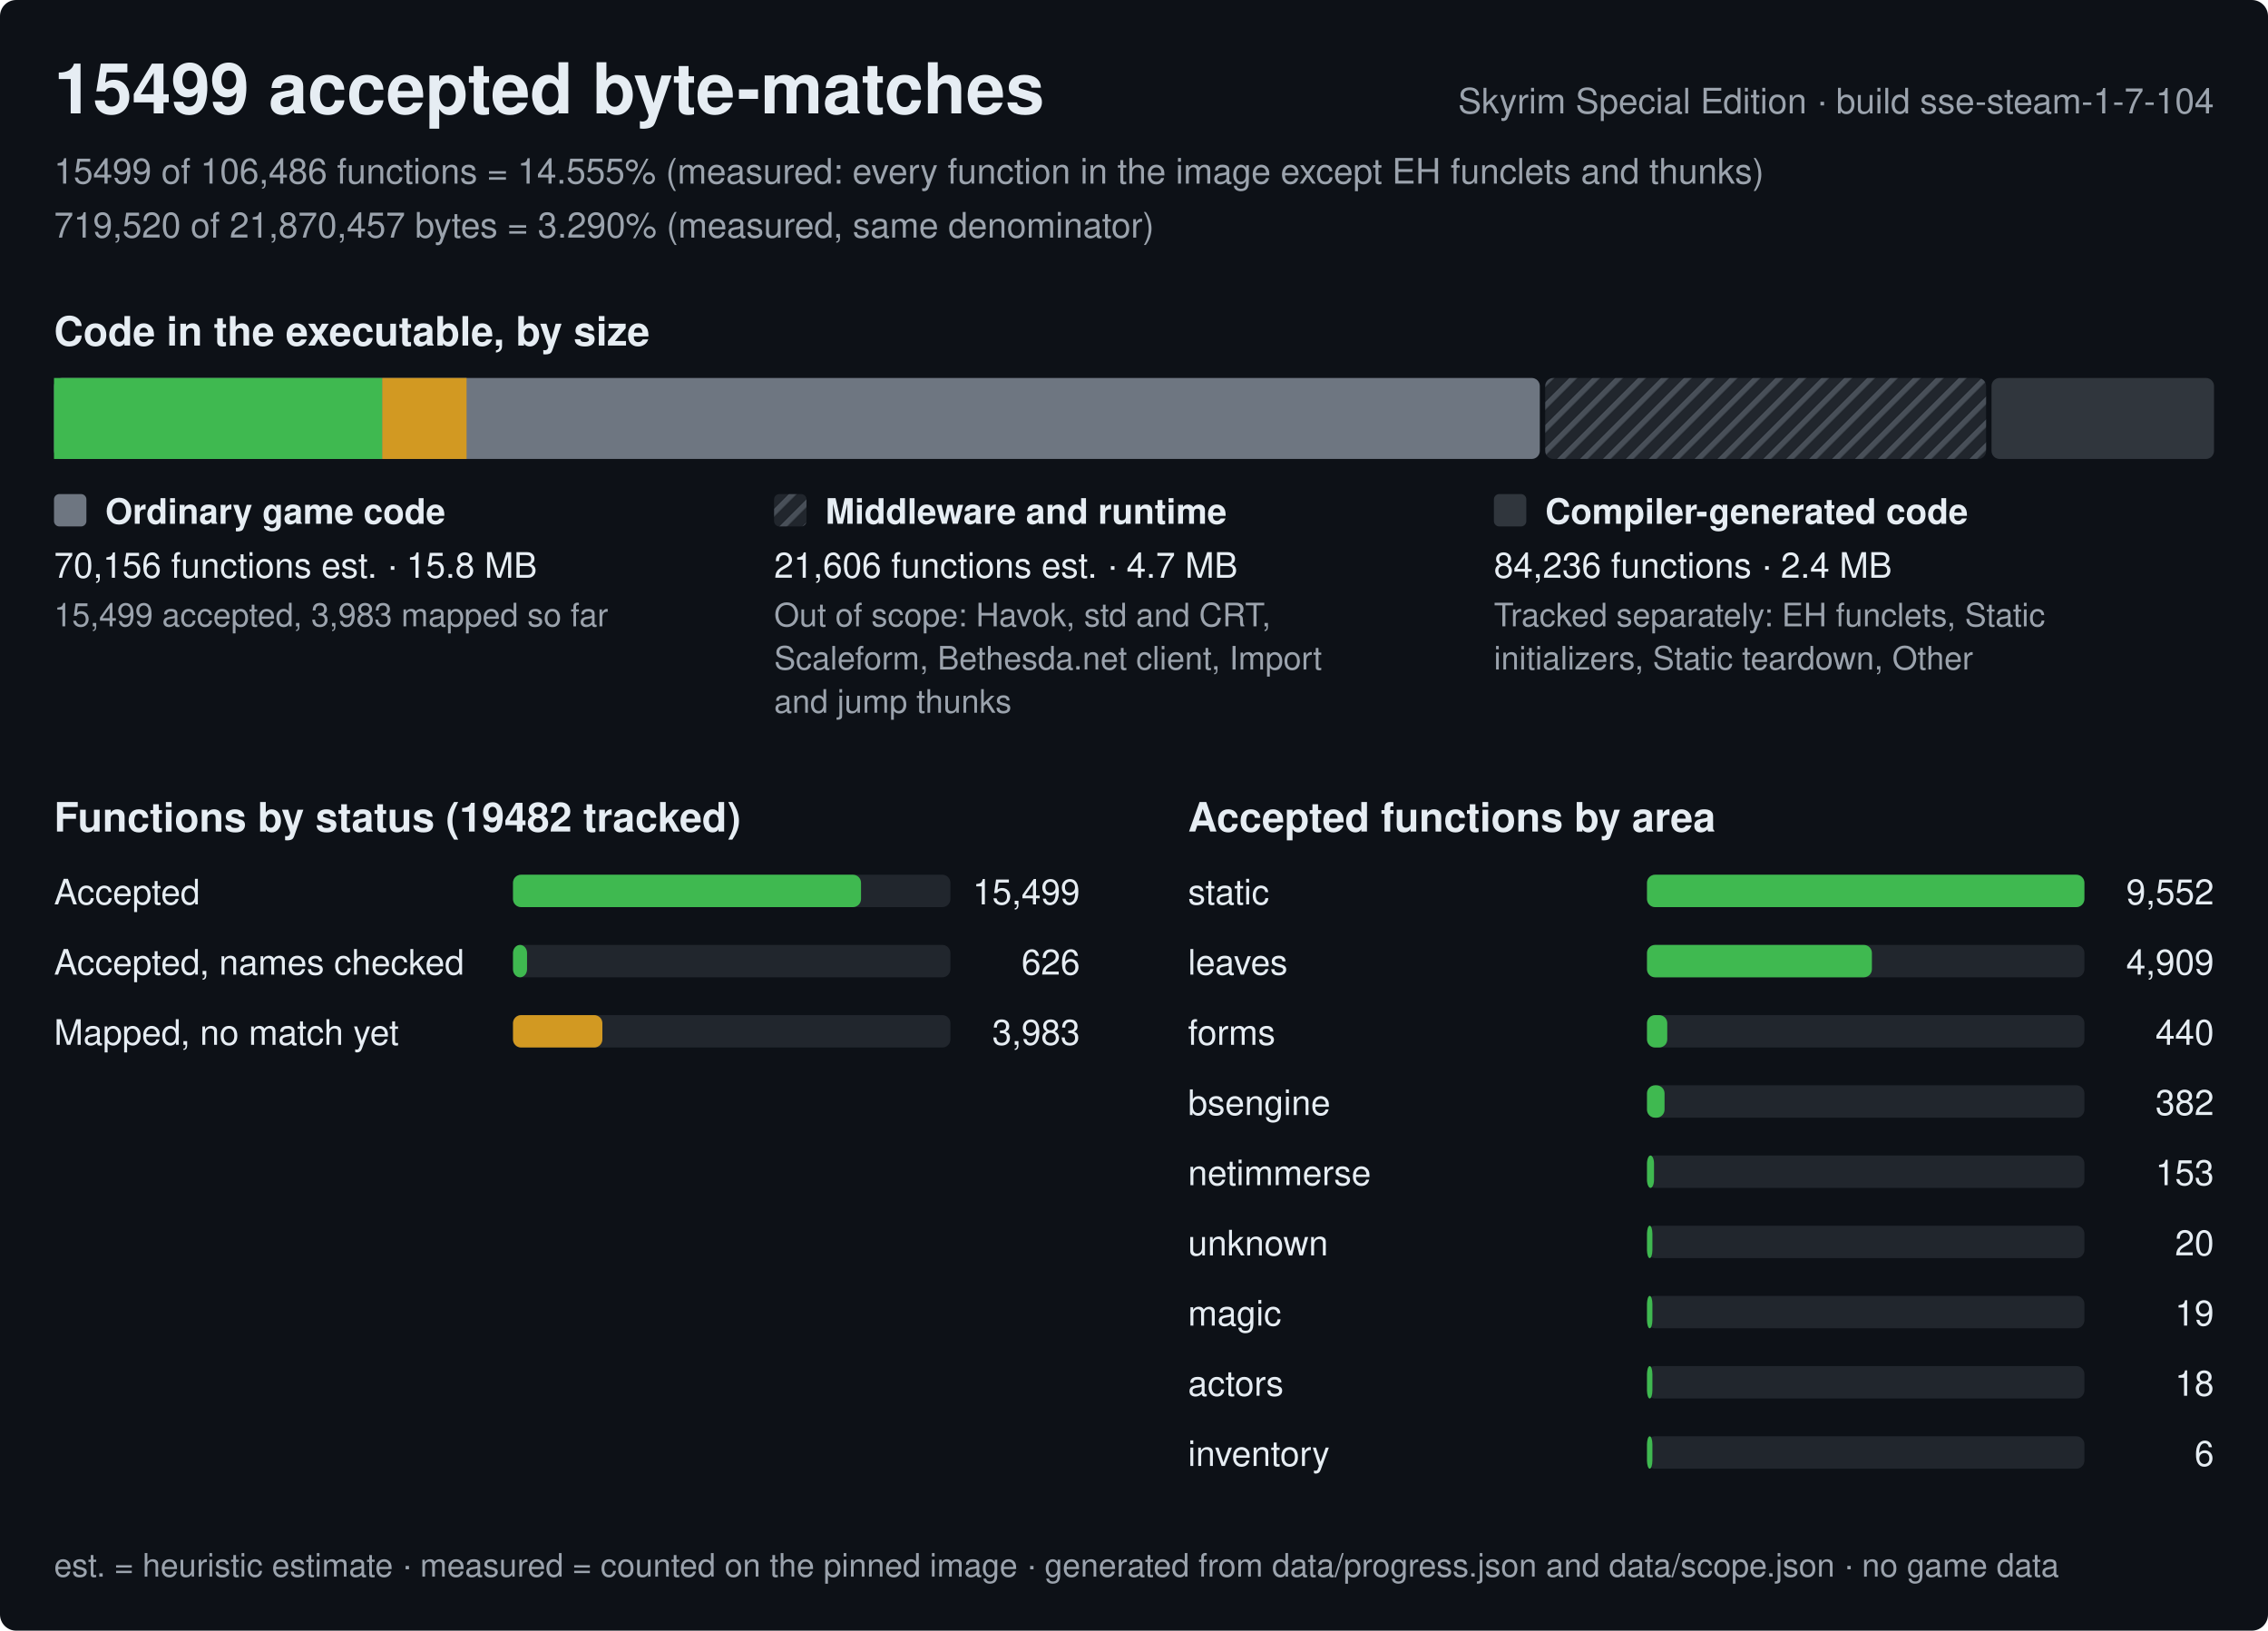
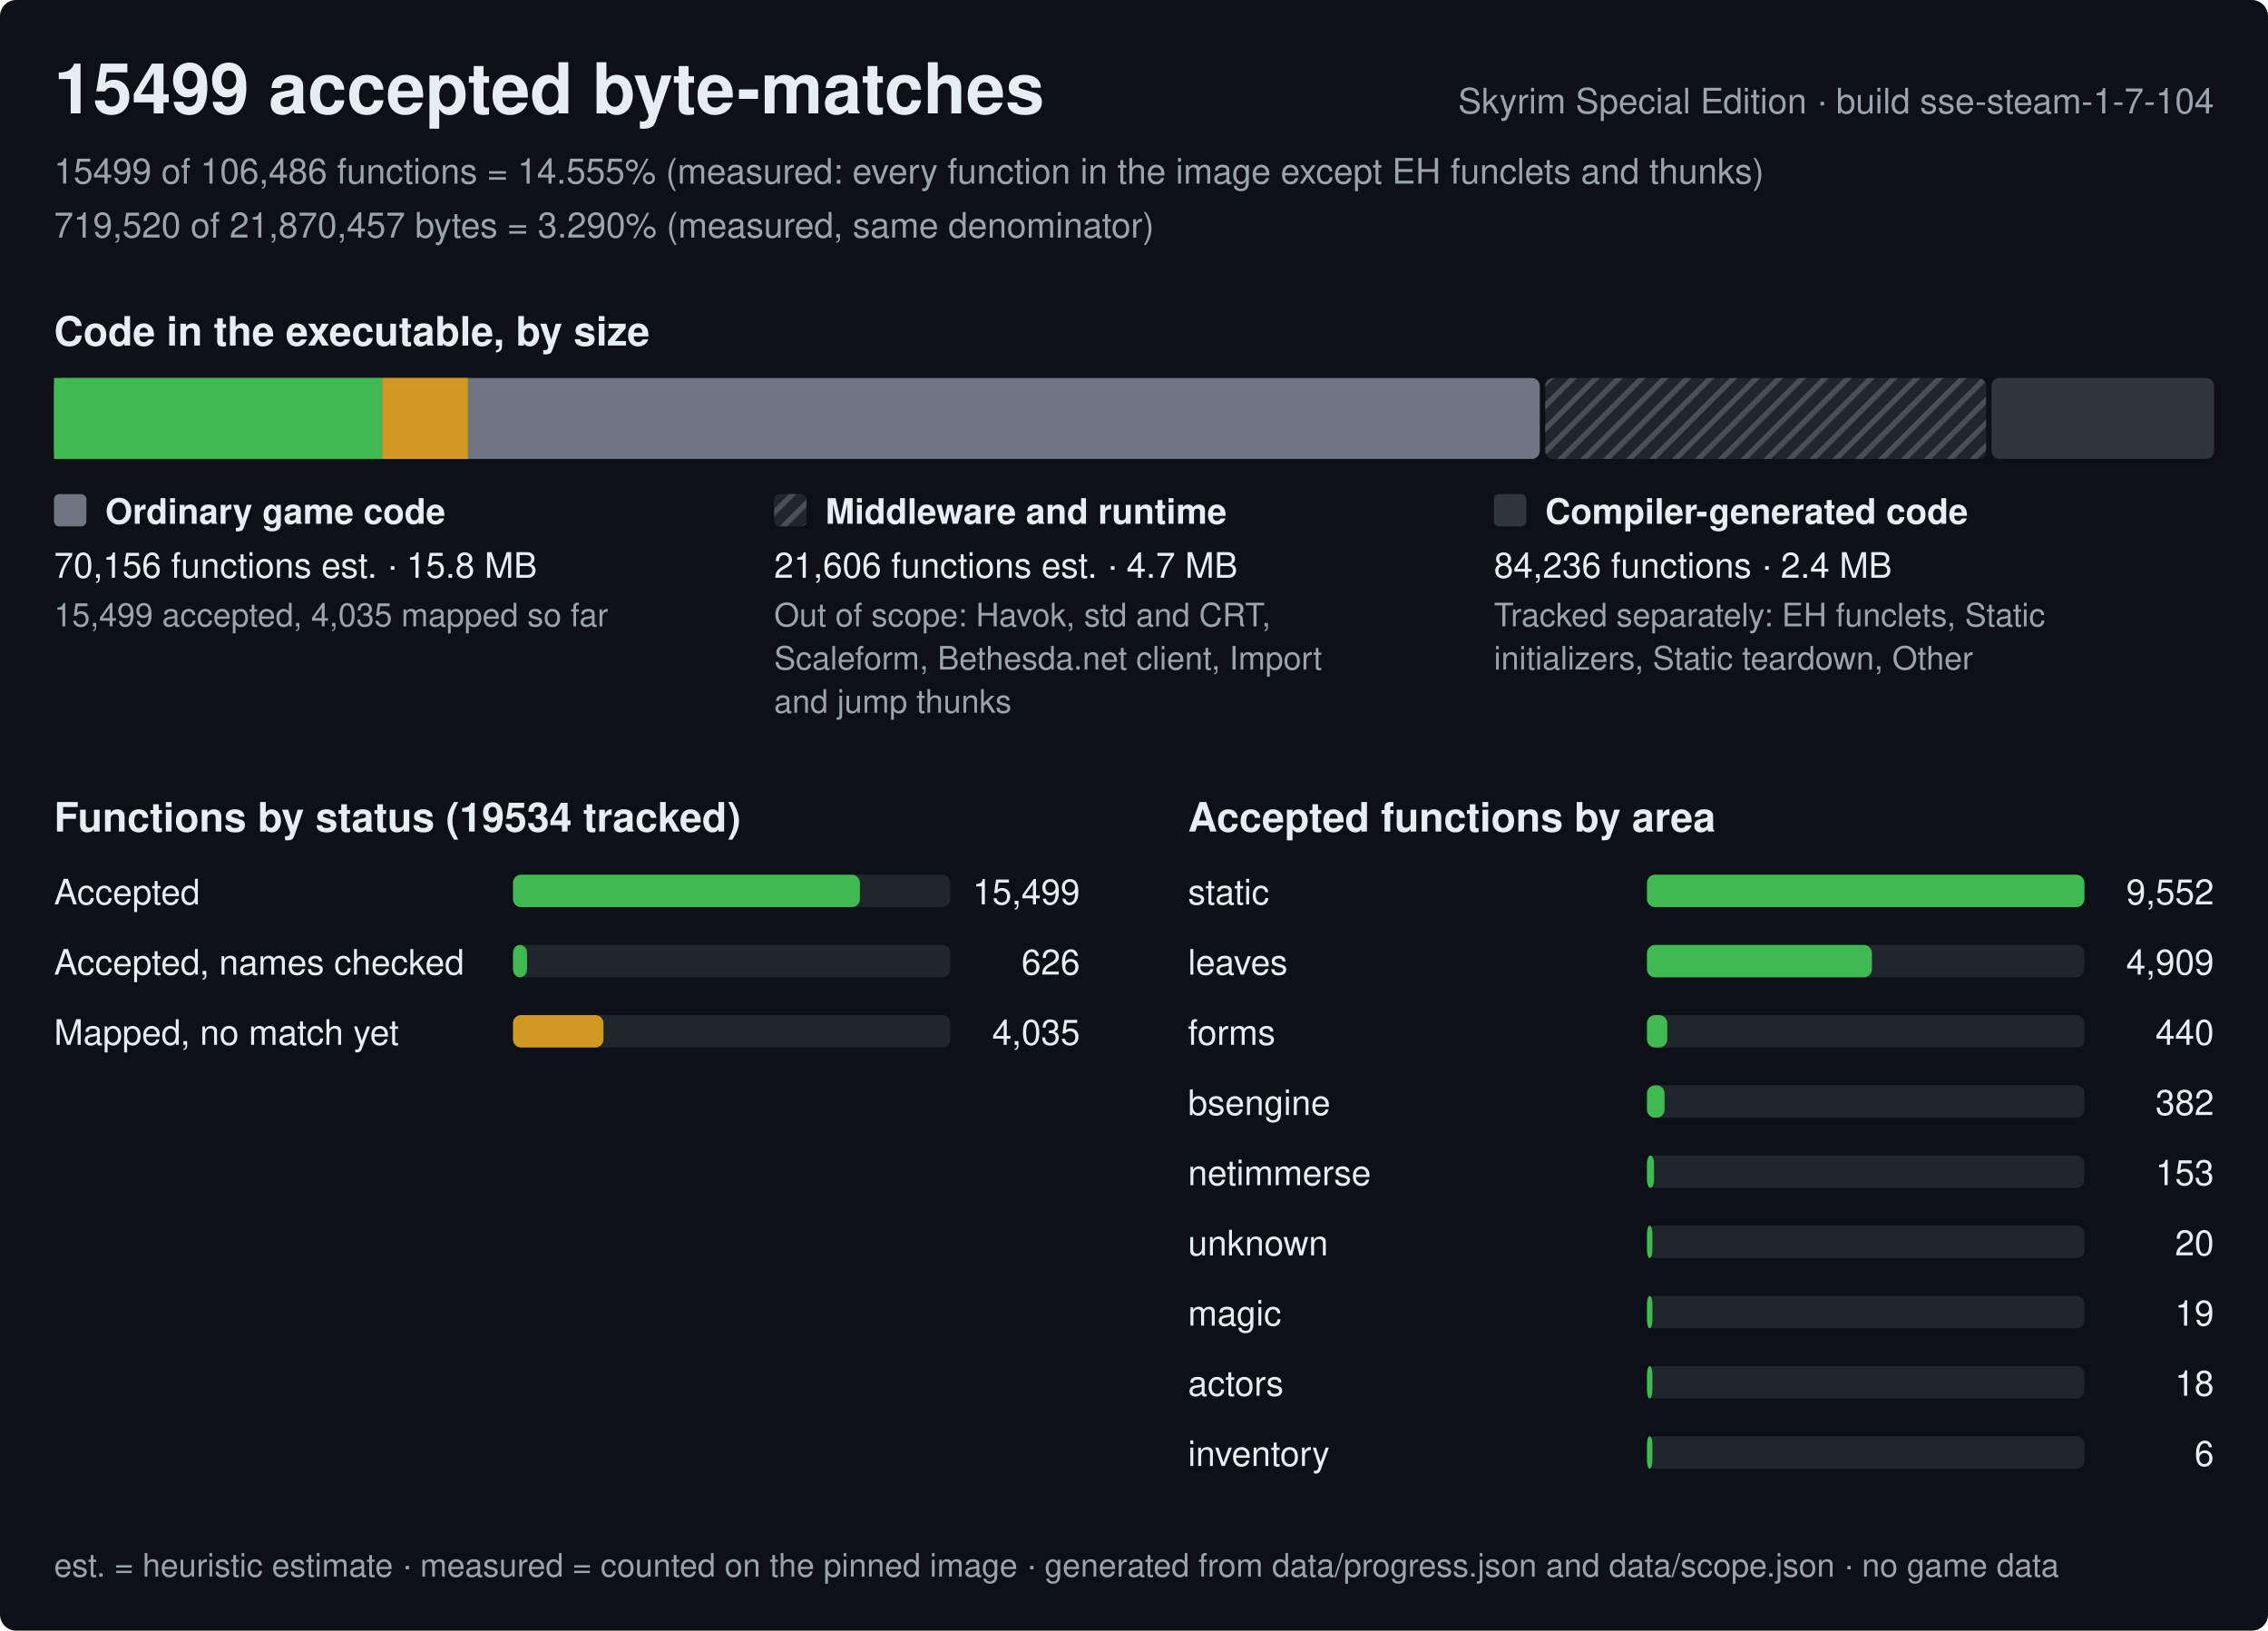
<svg xmlns="http://www.w3.org/2000/svg" width="840" height="604" viewBox="0 0 840 604" role="img" aria-label="Progress of the Skyrim Special Edition byte-matching reconstruction, build sse-steam-1-7-104">
  <style>text{font-family:-apple-system,BlinkMacSystemFont,'Segoe UI',Helvetica,Arial,sans-serif;fill:#e6edf3;white-space:pre}.h{font-size:26px;font-weight:600}.st{font-size:15px;font-weight:600}.lb{font-size:13px;font-weight:600}.bl{font-size:12px;font-weight:600;stroke:#0d1117;stroke-width:3px;paint-order:stroke;stroke-linejoin:round}.rl{font-size:13px}.fn{font-size:12px;fill:#9ba3ad}.mu{fill:#9ba3ad}</style>
  <defs>
    <pattern id="hx" width="6" height="6" patternUnits="userSpaceOnUse" patternTransform="rotate(45)">
      <rect width="6" height="6" fill="#21262d" />
      <rect width="2" height="6" fill="#484f58" />
    </pattern>
  </defs>
  <rect width="840" height="604" rx="6" fill="#0d1117" />
  <text x="20" y="42" class="h">15499 accepted byte-matches</text>
  <text x="820" y="42" class="rl mu" text-anchor="end">Skyrim Special Edition · build sse-steam-1-7-104</text>
  <text x="20" y="68" class="rl mu">15499 of 106,486 functions = 14.555% (measured: every function in the image except EH funclets and thunks)</text>
  <text x="20" y="88" class="rl mu">719,520 of 21,870,457 bytes = 3.290% (measured, same denominator)</text>
  <text x="20" y="128" class="st">Code in the executable, by size</text>
  <rect x="20" y="140" width="550.3" height="30" rx="3" fill="#6e7681" />
  <rect x="20" y="140" width="121.6" height="30" fill="#3fb950" />
-   <rect x="141.6" y="140" width="31.2" height="30" fill="#d29922" />
+   <rect x="141.6" y="140" width="31.7" height="30" fill="#d29922" />
  <rect x="572.3" y="140" width="163.3" height="30" rx="3" fill="url(#hx)" />
  <rect x="737.6" y="140" width="82.4" height="30" rx="3" fill="#30363d" />
  <rect x="20" y="183" width="12" height="12" rx="2" fill="#6e7681" />
  <text x="39" y="194" class="lb">Ordinary game code</text>
  <text x="20" y="214" class="rl">70,156 functions est. · 15.8 MB</text>
-   <text x="20" y="232" class="fn">15,499 accepted, 3,983 mapped so far</text>
+   <text x="20" y="232" class="fn">15,499 accepted, 4,035 mapped so far</text>
  <rect x="286.7" y="183" width="12" height="12" rx="2" fill="url(#hx)" />
  <text x="305.7" y="194" class="lb">Middleware and runtime</text>
  <text x="286.7" y="214" class="rl">21,606 functions est. · 4.7 MB</text>
  <text x="286.7" y="232" class="fn">Out of scope: Havok, std and CRT,</text>
  <text x="286.7" y="248" class="fn">Scaleform, Bethesda.net client, Import</text>
  <text x="286.7" y="264" class="fn">and jump thunks</text>
  <rect x="553.3" y="183" width="12" height="12" rx="2" fill="#30363d" />
  <text x="572.3" y="194" class="lb">Compiler-generated code</text>
  <text x="553.3" y="214" class="rl">84,236 functions · 2.4 MB</text>
  <text x="553.3" y="232" class="fn">Tracked separately: EH funclets, Static</text>
  <text x="553.3" y="248" class="fn">initializers, Static teardown, Other</text>
-   <text x="20" y="308" class="st">Functions by status (19482 tracked)</text>
+   <text x="20" y="308" class="st">Functions by status (19534 tracked)</text>
  <text x="20" y="335" class="rl">Accepted</text>
  <rect x="190" y="324" width="162.0" height="12" rx="3" fill="#21262d" />
-   <rect x="190" y="324" width="128.9" height="12" rx="3" fill="#3fb950" />
+   <rect x="190" y="324" width="128.5" height="12" rx="3" fill="#3fb950" />
  <text x="400.0" y="335" class="rl" text-anchor="end">15,499</text>
  <text x="20" y="361" class="rl">Accepted, names checked</text>
  <rect x="190" y="350" width="162.0" height="12" rx="3" fill="#21262d" />
  <rect x="190" y="350" width="5.2" height="12" rx="3" fill="#3fb950" />
  <text x="400.0" y="361" class="rl" text-anchor="end">626</text>
  <text x="20" y="387" class="rl">Mapped, no match yet</text>
  <rect x="190" y="376" width="162.0" height="12" rx="3" fill="#21262d" />
-   <rect x="190" y="376" width="33.1" height="12" rx="3" fill="#d29922" />
-   <text x="400.0" y="387" class="rl" text-anchor="end">3,983</text>
+   <rect x="190" y="376" width="33.5" height="12" rx="3" fill="#d29922" />
+   <text x="400.0" y="387" class="rl" text-anchor="end">4,035</text>
  <text x="440.0" y="308" class="st">Accepted functions by area</text>
  <text x="440.0" y="335" class="rl">static</text>
  <rect x="610.0" y="324" width="162.0" height="12" rx="3" fill="#21262d" />
  <rect x="610.0" y="324" width="162" height="12" rx="3" fill="#3fb950" />
  <text x="820.0" y="335" class="rl" text-anchor="end">9,552</text>
  <text x="440.0" y="361" class="rl">leaves</text>
  <rect x="610.0" y="350" width="162.0" height="12" rx="3" fill="#21262d" />
  <rect x="610.0" y="350" width="83.3" height="12" rx="3" fill="#3fb950" />
  <text x="820.0" y="361" class="rl" text-anchor="end">4,909</text>
  <text x="440.0" y="387" class="rl">forms</text>
  <rect x="610.0" y="376" width="162.0" height="12" rx="3" fill="#21262d" />
  <rect x="610.0" y="376" width="7.5" height="12" rx="3" fill="#3fb950" />
  <text x="820.0" y="387" class="rl" text-anchor="end">440</text>
  <text x="440.0" y="413" class="rl">bsengine</text>
  <rect x="610.0" y="402" width="162.0" height="12" rx="3" fill="#21262d" />
  <rect x="610.0" y="402" width="6.5" height="12" rx="3" fill="#3fb950" />
  <text x="820.0" y="413" class="rl" text-anchor="end">382</text>
  <text x="440.0" y="439" class="rl">netimmerse</text>
  <rect x="610.0" y="428" width="162.0" height="12" rx="3" fill="#21262d" />
  <rect x="610.0" y="428" width="2.6" height="12" rx="3" fill="#3fb950" />
  <text x="820.0" y="439" class="rl" text-anchor="end">153</text>
  <text x="440.0" y="465" class="rl">unknown</text>
  <rect x="610.0" y="454" width="162.0" height="12" rx="3" fill="#21262d" />
  <rect x="610.0" y="454" width="2" height="12" rx="3" fill="#3fb950" />
  <text x="820.0" y="465" class="rl" text-anchor="end">20</text>
  <text x="440.0" y="491" class="rl">magic</text>
  <rect x="610.0" y="480" width="162.0" height="12" rx="3" fill="#21262d" />
  <rect x="610.0" y="480" width="2" height="12" rx="3" fill="#3fb950" />
  <text x="820.0" y="491" class="rl" text-anchor="end">19</text>
  <text x="440.0" y="517" class="rl">actors</text>
  <rect x="610.0" y="506" width="162.0" height="12" rx="3" fill="#21262d" />
  <rect x="610.0" y="506" width="2" height="12" rx="3" fill="#3fb950" />
  <text x="820.0" y="517" class="rl" text-anchor="end">18</text>
  <text x="440.0" y="543" class="rl">inventory</text>
  <rect x="610.0" y="532" width="162.0" height="12" rx="3" fill="#21262d" />
  <rect x="610.0" y="532" width="2" height="12" rx="3" fill="#3fb950" />
  <text x="820.0" y="543" class="rl" text-anchor="end">6</text>
  <text x="20" y="584" class="fn">est. = heuristic estimate · measured = counted on the pinned image · generated from data/progress.json and data/scope.json · no game data</text>
</svg>
